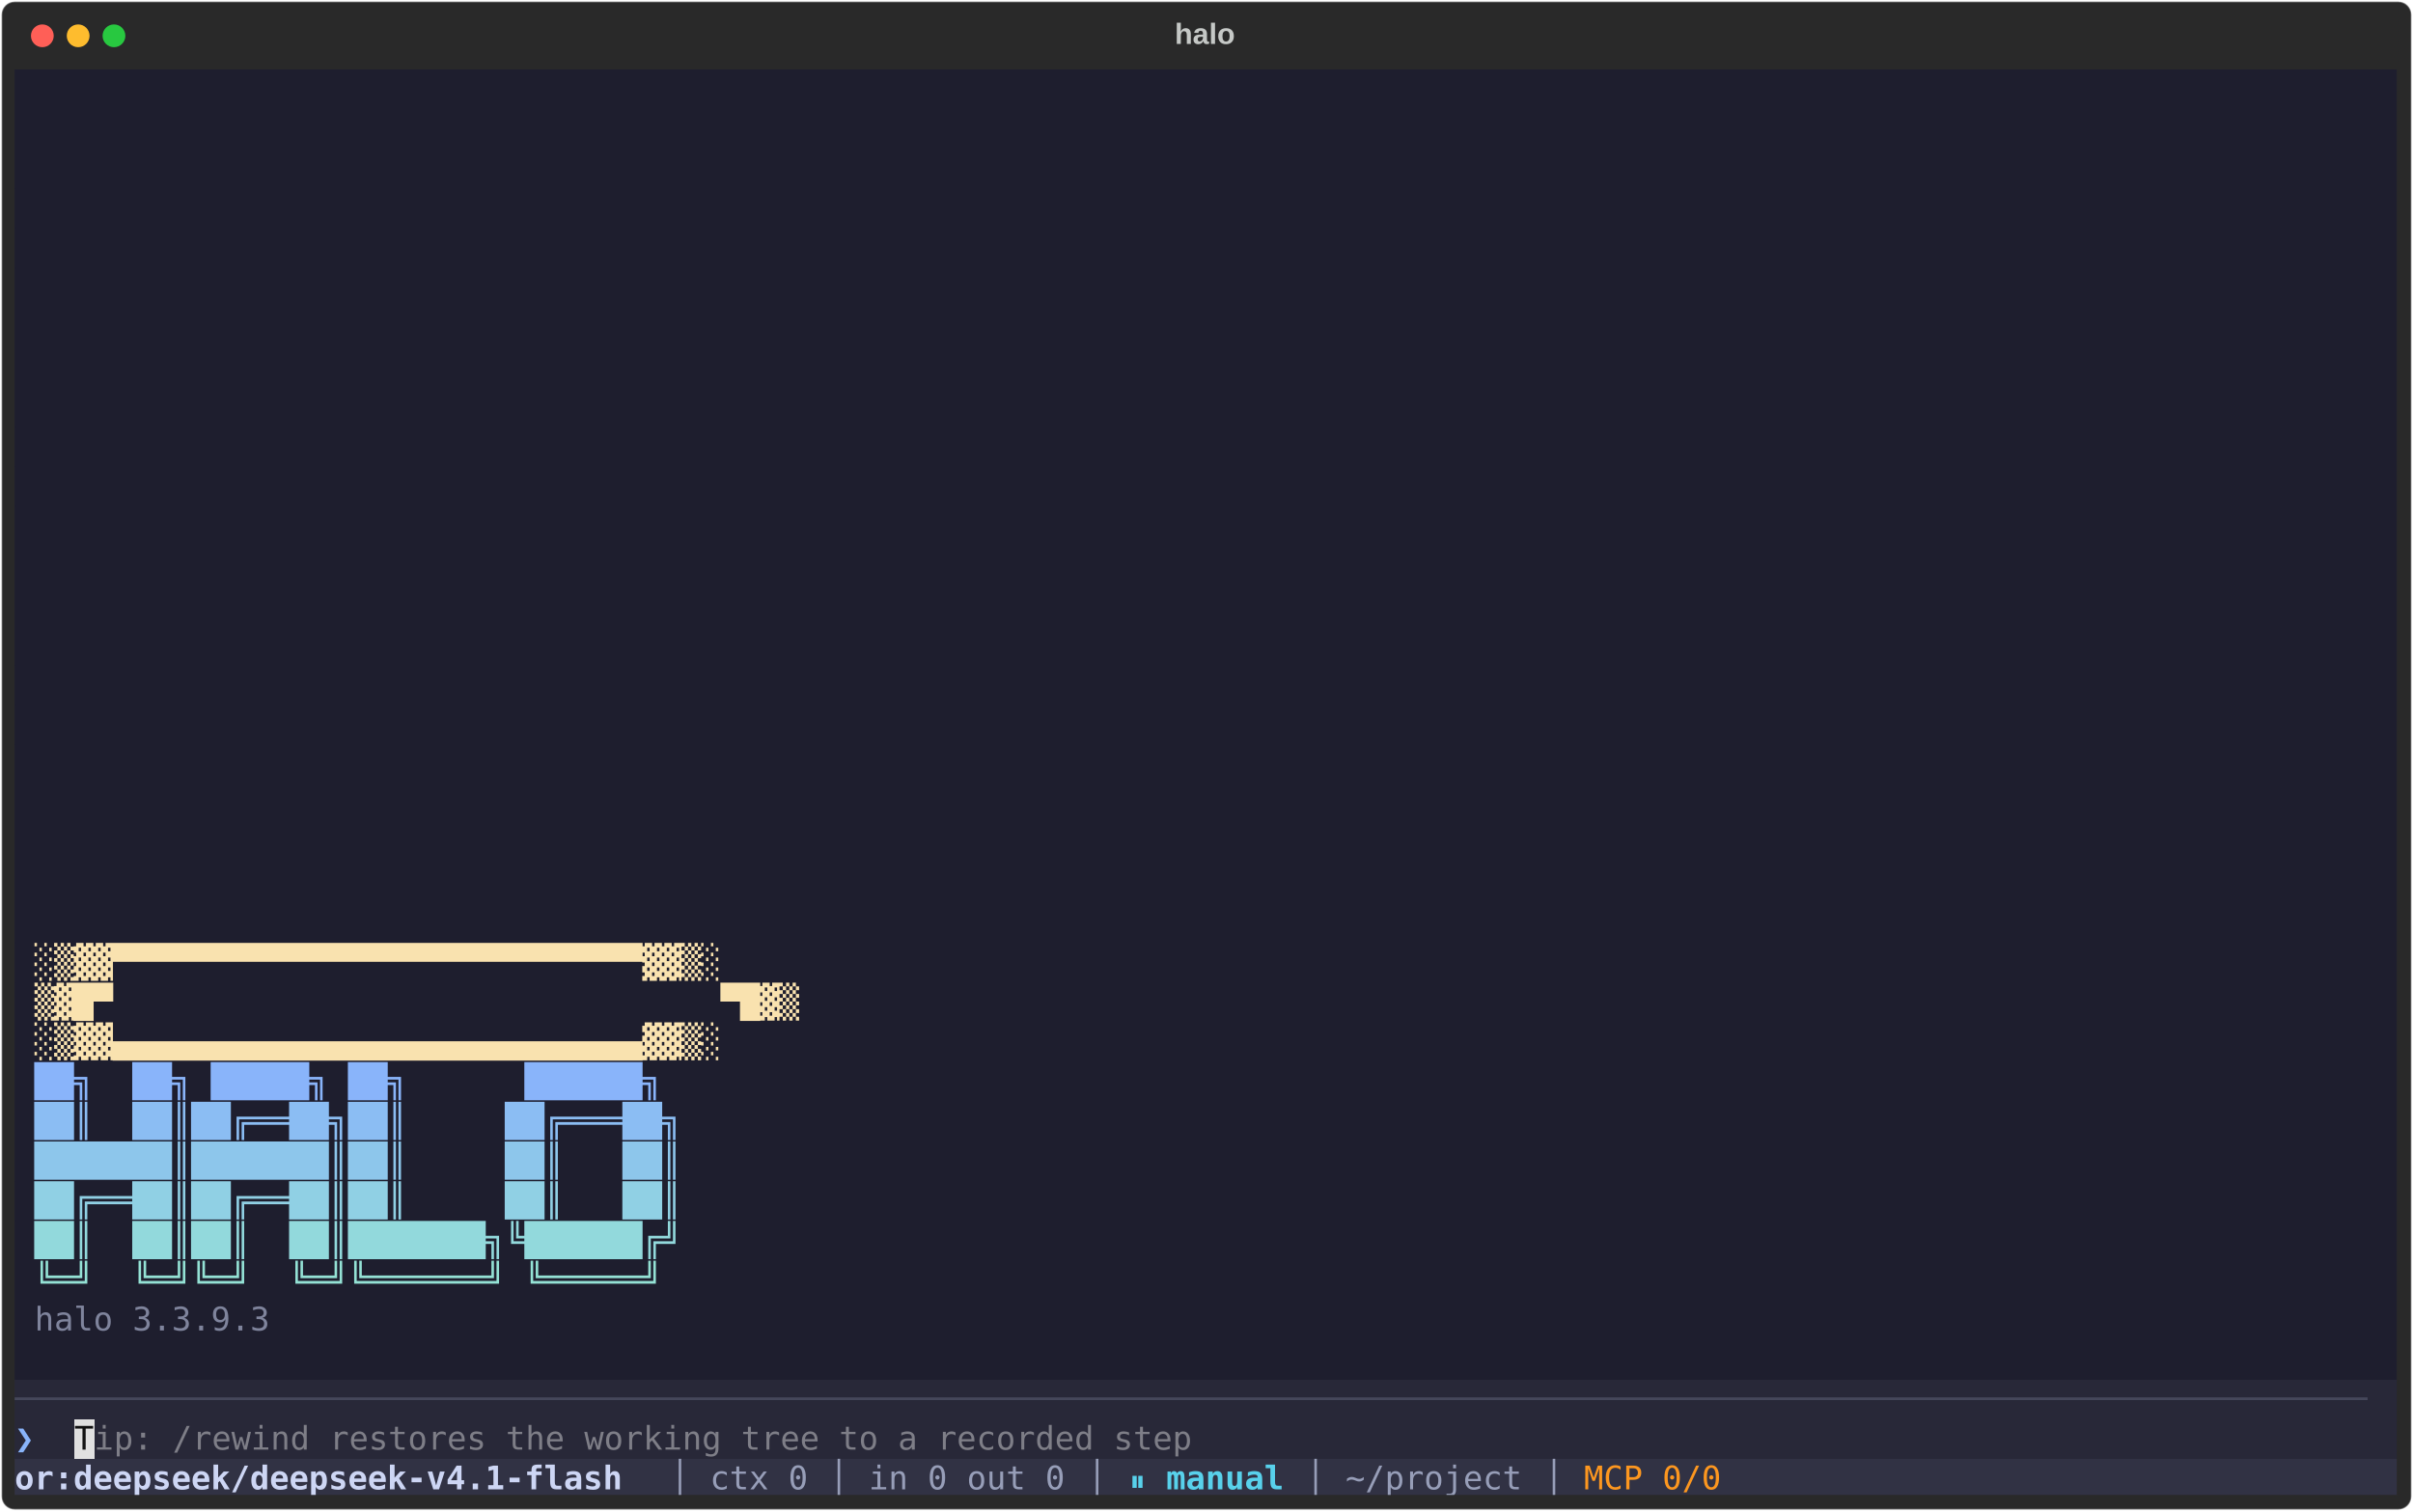
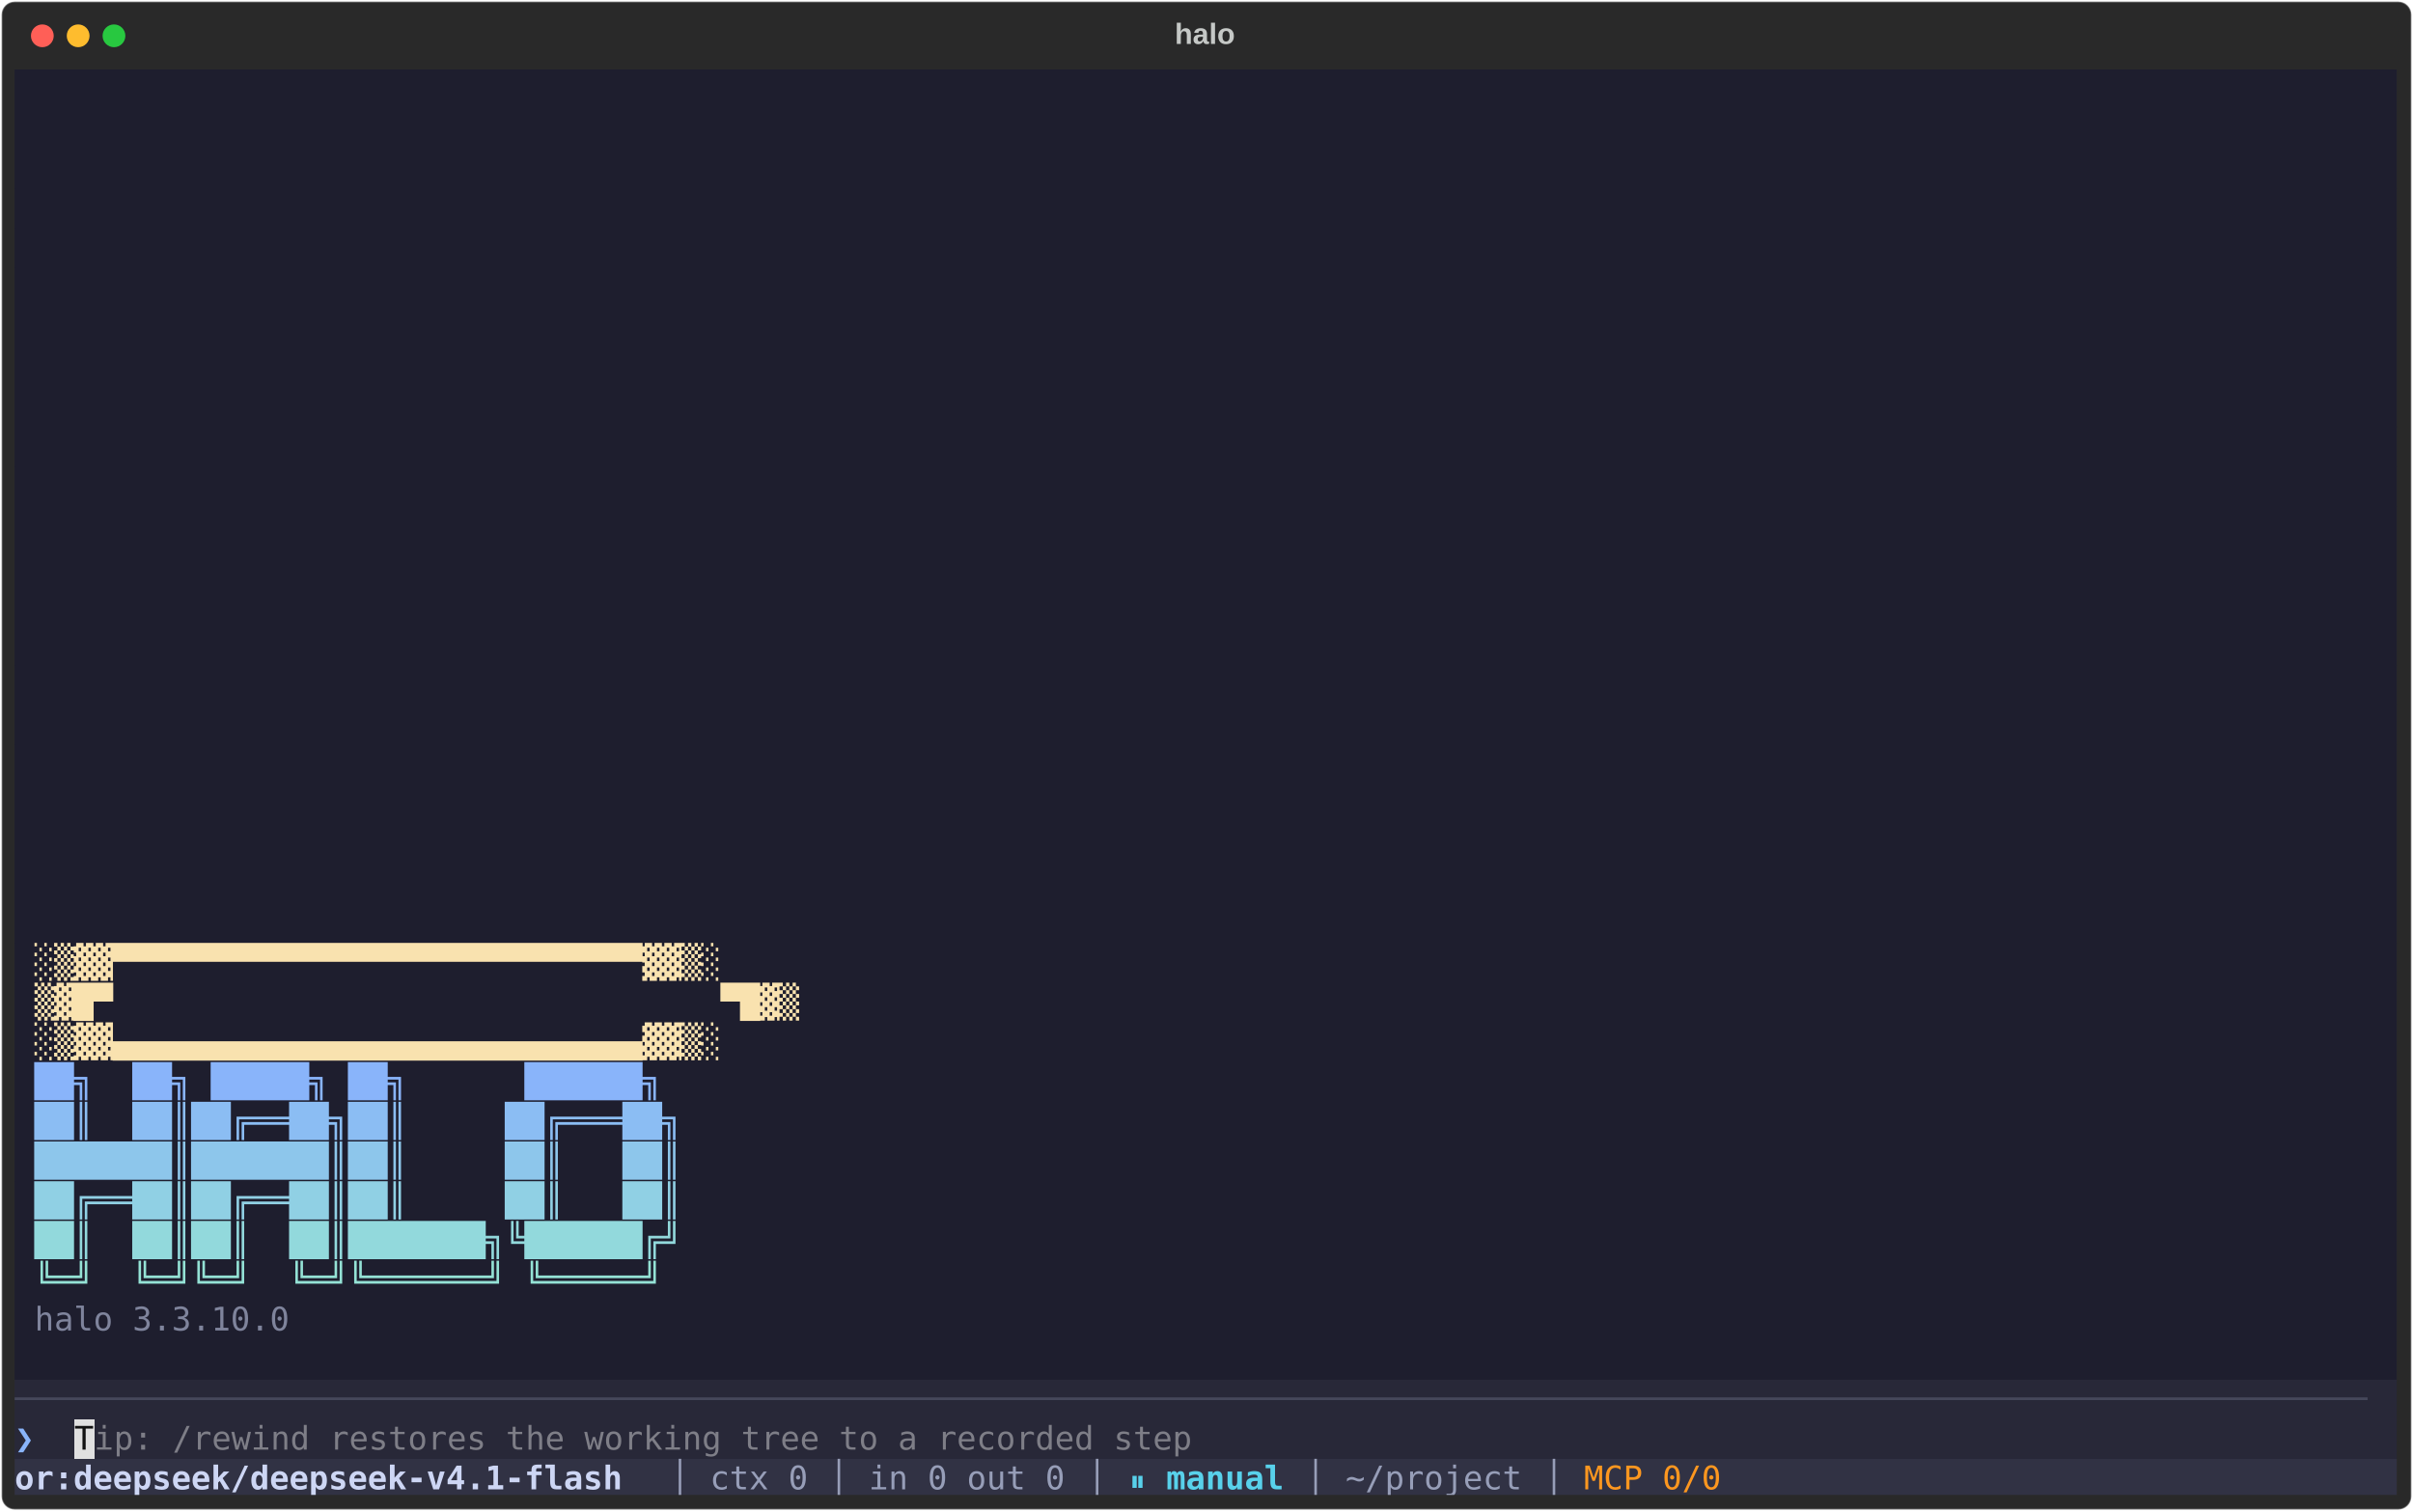
<svg xmlns="http://www.w3.org/2000/svg" class="rich-terminal" width="1482" height="928.4" viewBox="0 0 1482 928.4">
  <style>

    @font-face {
        font-family: "Fira Code";
        src: local("FiraCode-Regular"),
                url("https://cdnjs.cloudflare.com/ajax/libs/firacode/6.2.0/woff2/FiraCode-Regular.woff2") format("woff2"),
                url("https://cdnjs.cloudflare.com/ajax/libs/firacode/6.2.0/woff/FiraCode-Regular.woff") format("woff");
        font-style: normal;
        font-weight: 400;
    }
    @font-face {
        font-family: "Fira Code";
        src: local("FiraCode-Bold"),
                url("https://cdnjs.cloudflare.com/ajax/libs/firacode/6.2.0/woff2/FiraCode-Bold.woff2") format("woff2"),
                url("https://cdnjs.cloudflare.com/ajax/libs/firacode/6.2.0/woff/FiraCode-Bold.woff") format("woff");
        font-style: bold;
        font-weight: 700;
    }

    .terminal-0-matrix {
        font-family: Fira Code, monospace;
        font-size: 20px;
        line-height: 24.4px;
        font-variant-east-asian: full-width;
    }

    .terminal-0-title {
        font-size: 18px;
        font-weight: bold;
        font-family: arial;
    }

    .terminal-0-r1 { fill: #c5c8c6 }
.terminal-0-r2 { fill: #f9e2af;font-weight: bold }
.terminal-0-r3 { fill: #89b4fa;font-weight: bold }
.terminal-0-r4 { fill: #8bbdf3;font-weight: bold }
.terminal-0-r5 { fill: #8dc6eb;font-weight: bold }
.terminal-0-r6 { fill: #90d0e4;font-weight: bold }
.terminal-0-r7 { fill: #92d9dc;font-weight: bold }
.terminal-0-r8 { fill: #94e2d5;font-weight: bold }
.terminal-0-r9 { fill: #7f849c }
.terminal-0-r10 { fill: #45475a }
.terminal-0-r11 { fill: #121212 }
.terminal-0-r12 { fill: #7e7e87 }
.terminal-0-r13 { fill: #cdd6f4;font-weight: bold }
.terminal-0-r14 { fill: #979eb8 }
.terminal-0-r15 { fill: #58d1eb;font-weight: bold }
.terminal-0-r16 { fill: #fd971f }
    </style>
  <defs>
    <clipPath id="terminal-0-clip-terminal">
      <rect x="0" y="0" width="1463.0" height="877.4" />
    </clipPath>
    <clipPath id="terminal-0-line-0">
      <rect x="0" y="1.5" width="1464" height="24.65" />
    </clipPath>
    <clipPath id="terminal-0-line-1">
      <rect x="0" y="25.9" width="1464" height="24.65" />
    </clipPath>
    <clipPath id="terminal-0-line-2">
      <rect x="0" y="50.3" width="1464" height="24.65" />
    </clipPath>
    <clipPath id="terminal-0-line-3">
      <rect x="0" y="74.7" width="1464" height="24.65" />
    </clipPath>
    <clipPath id="terminal-0-line-4">
      <rect x="0" y="99.1" width="1464" height="24.65" />
    </clipPath>
    <clipPath id="terminal-0-line-5">
      <rect x="0" y="123.5" width="1464" height="24.65" />
    </clipPath>
    <clipPath id="terminal-0-line-6">
      <rect x="0" y="147.9" width="1464" height="24.65" />
    </clipPath>
    <clipPath id="terminal-0-line-7">
      <rect x="0" y="172.3" width="1464" height="24.65" />
    </clipPath>
    <clipPath id="terminal-0-line-8">
      <rect x="0" y="196.7" width="1464" height="24.65" />
    </clipPath>
    <clipPath id="terminal-0-line-9">
      <rect x="0" y="221.1" width="1464" height="24.65" />
    </clipPath>
    <clipPath id="terminal-0-line-10">
      <rect x="0" y="245.5" width="1464" height="24.65" />
    </clipPath>
    <clipPath id="terminal-0-line-11">
      <rect x="0" y="269.9" width="1464" height="24.65" />
    </clipPath>
    <clipPath id="terminal-0-line-12">
      <rect x="0" y="294.3" width="1464" height="24.65" />
    </clipPath>
    <clipPath id="terminal-0-line-13">
      <rect x="0" y="318.7" width="1464" height="24.65" />
    </clipPath>
    <clipPath id="terminal-0-line-14">
      <rect x="0" y="343.1" width="1464" height="24.65" />
    </clipPath>
    <clipPath id="terminal-0-line-15">
      <rect x="0" y="367.5" width="1464" height="24.65" />
    </clipPath>
    <clipPath id="terminal-0-line-16">
      <rect x="0" y="391.9" width="1464" height="24.65" />
    </clipPath>
    <clipPath id="terminal-0-line-17">
      <rect x="0" y="416.3" width="1464" height="24.65" />
    </clipPath>
    <clipPath id="terminal-0-line-18">
      <rect x="0" y="440.7" width="1464" height="24.65" />
    </clipPath>
    <clipPath id="terminal-0-line-19">
      <rect x="0" y="465.1" width="1464" height="24.65" />
    </clipPath>
    <clipPath id="terminal-0-line-20">
      <rect x="0" y="489.5" width="1464" height="24.65" />
    </clipPath>
    <clipPath id="terminal-0-line-21">
      <rect x="0" y="513.9" width="1464" height="24.65" />
    </clipPath>
    <clipPath id="terminal-0-line-22">
      <rect x="0" y="538.3" width="1464" height="24.65" />
    </clipPath>
    <clipPath id="terminal-0-line-23">
      <rect x="0" y="562.7" width="1464" height="24.65" />
    </clipPath>
    <clipPath id="terminal-0-line-24">
      <rect x="0" y="587.1" width="1464" height="24.65" />
    </clipPath>
    <clipPath id="terminal-0-line-25">
      <rect x="0" y="611.5" width="1464" height="24.65" />
    </clipPath>
    <clipPath id="terminal-0-line-26">
      <rect x="0" y="635.9" width="1464" height="24.65" />
    </clipPath>
    <clipPath id="terminal-0-line-27">
      <rect x="0" y="660.3" width="1464" height="24.65" />
    </clipPath>
    <clipPath id="terminal-0-line-28">
      <rect x="0" y="684.7" width="1464" height="24.65" />
    </clipPath>
    <clipPath id="terminal-0-line-29">
      <rect x="0" y="709.1" width="1464" height="24.65" />
    </clipPath>
    <clipPath id="terminal-0-line-30">
      <rect x="0" y="733.5" width="1464" height="24.65" />
    </clipPath>
    <clipPath id="terminal-0-line-31">
      <rect x="0" y="757.9" width="1464" height="24.65" />
    </clipPath>
    <clipPath id="terminal-0-line-32">
      <rect x="0" y="782.3" width="1464" height="24.65" />
    </clipPath>
    <clipPath id="terminal-0-line-33">
      <rect x="0" y="806.7" width="1464" height="24.65" />
    </clipPath>
    <clipPath id="terminal-0-line-34">
      <rect x="0" y="831.1" width="1464" height="24.65" />
    </clipPath>
  </defs>
  <rect fill="#292929" stroke="rgba(255,255,255,0.35)" stroke-width="1" x="1" y="1" width="1480" height="926.4" rx="8" />
  <text class="terminal-0-title" fill="#c5c8c6" text-anchor="middle" x="740" y="27">halo</text>
  <g transform="translate(26,22)">
    <circle cx="0" cy="0" r="7" fill="#ff5f57" />
    <circle cx="22" cy="0" r="7" fill="#febc2e" />
    <circle cx="44" cy="0" r="7" fill="#28c840" />
  </g>
  <g transform="translate(9, 41)" clip-path="url(#terminal-0-clip-terminal)">
    <rect fill="#1e1e2e" x="0" y="1.5" width="12.2" height="24.65" shape-rendering="crispEdges" />
    <rect fill="#1e1e2e" x="12.2" y="1.5" width="1439.6" height="24.65" shape-rendering="crispEdges" />
    <rect fill="#1e1e2e" x="1451.8" y="1.5" width="12.2" height="24.65" shape-rendering="crispEdges" />
    <rect fill="#1e1e2e" x="0" y="25.9" width="12.2" height="24.65" shape-rendering="crispEdges" />
    <rect fill="#1e1e2e" x="12.2" y="25.9" width="1439.6" height="24.65" shape-rendering="crispEdges" />
    <rect fill="#1e1e2e" x="1451.8" y="25.9" width="12.2" height="24.65" shape-rendering="crispEdges" />
    <rect fill="#1e1e2e" x="0" y="50.3" width="12.2" height="24.65" shape-rendering="crispEdges" />
    <rect fill="#1e1e2e" x="12.2" y="50.3" width="1439.6" height="24.65" shape-rendering="crispEdges" />
    <rect fill="#1e1e2e" x="1451.8" y="50.3" width="12.2" height="24.65" shape-rendering="crispEdges" />
    <rect fill="#1e1e2e" x="0" y="74.7" width="12.2" height="24.65" shape-rendering="crispEdges" />
    <rect fill="#1e1e2e" x="12.2" y="74.7" width="1439.6" height="24.65" shape-rendering="crispEdges" />
    <rect fill="#1e1e2e" x="1451.8" y="74.7" width="12.2" height="24.65" shape-rendering="crispEdges" />
    <rect fill="#1e1e2e" x="0" y="99.1" width="12.2" height="24.65" shape-rendering="crispEdges" />
    <rect fill="#1e1e2e" x="12.2" y="99.1" width="1439.6" height="24.65" shape-rendering="crispEdges" />
    <rect fill="#1e1e2e" x="1451.8" y="99.1" width="12.2" height="24.65" shape-rendering="crispEdges" />
    <rect fill="#1e1e2e" x="0" y="123.5" width="12.2" height="24.65" shape-rendering="crispEdges" />
    <rect fill="#1e1e2e" x="12.2" y="123.5" width="1439.6" height="24.65" shape-rendering="crispEdges" />
    <rect fill="#1e1e2e" x="1451.8" y="123.5" width="12.2" height="24.65" shape-rendering="crispEdges" />
    <rect fill="#1e1e2e" x="0" y="147.9" width="12.2" height="24.65" shape-rendering="crispEdges" />
    <rect fill="#1e1e2e" x="12.2" y="147.9" width="1439.6" height="24.65" shape-rendering="crispEdges" />
    <rect fill="#1e1e2e" x="1451.8" y="147.9" width="12.2" height="24.65" shape-rendering="crispEdges" />
    <rect fill="#1e1e2e" x="0" y="172.3" width="12.2" height="24.65" shape-rendering="crispEdges" />
    <rect fill="#1e1e2e" x="12.2" y="172.3" width="1439.6" height="24.65" shape-rendering="crispEdges" />
    <rect fill="#1e1e2e" x="1451.8" y="172.3" width="12.2" height="24.65" shape-rendering="crispEdges" />
    <rect fill="#1e1e2e" x="0" y="196.7" width="12.2" height="24.65" shape-rendering="crispEdges" />
    <rect fill="#1e1e2e" x="12.2" y="196.7" width="1439.6" height="24.65" shape-rendering="crispEdges" />
    <rect fill="#1e1e2e" x="1451.8" y="196.7" width="12.2" height="24.65" shape-rendering="crispEdges" />
    <rect fill="#1e1e2e" x="0" y="221.1" width="12.2" height="24.65" shape-rendering="crispEdges" />
    <rect fill="#1e1e2e" x="12.2" y="221.1" width="1439.6" height="24.65" shape-rendering="crispEdges" />
    <rect fill="#1e1e2e" x="1451.8" y="221.1" width="12.2" height="24.65" shape-rendering="crispEdges" />
    <rect fill="#1e1e2e" x="0" y="245.5" width="12.2" height="24.65" shape-rendering="crispEdges" />
    <rect fill="#1e1e2e" x="12.2" y="245.5" width="1439.6" height="24.65" shape-rendering="crispEdges" />
    <rect fill="#1e1e2e" x="1451.8" y="245.5" width="12.2" height="24.65" shape-rendering="crispEdges" />
    <rect fill="#1e1e2e" x="0" y="269.9" width="12.2" height="24.65" shape-rendering="crispEdges" />
    <rect fill="#1e1e2e" x="12.2" y="269.9" width="1439.6" height="24.65" shape-rendering="crispEdges" />
    <rect fill="#1e1e2e" x="1451.8" y="269.9" width="12.2" height="24.65" shape-rendering="crispEdges" />
    <rect fill="#1e1e2e" x="0" y="294.3" width="12.2" height="24.65" shape-rendering="crispEdges" />
    <rect fill="#1e1e2e" x="12.2" y="294.3" width="1439.6" height="24.65" shape-rendering="crispEdges" />
    <rect fill="#1e1e2e" x="1451.8" y="294.3" width="12.2" height="24.65" shape-rendering="crispEdges" />
    <rect fill="#1e1e2e" x="0" y="318.7" width="12.2" height="24.65" shape-rendering="crispEdges" />
    <rect fill="#1e1e2e" x="12.2" y="318.7" width="1439.6" height="24.65" shape-rendering="crispEdges" />
    <rect fill="#1e1e2e" x="1451.8" y="318.7" width="12.2" height="24.65" shape-rendering="crispEdges" />
    <rect fill="#1e1e2e" x="0" y="343.1" width="12.2" height="24.65" shape-rendering="crispEdges" />
    <rect fill="#1e1e2e" x="12.2" y="343.1" width="1439.6" height="24.65" shape-rendering="crispEdges" />
    <rect fill="#1e1e2e" x="1451.8" y="343.1" width="12.2" height="24.65" shape-rendering="crispEdges" />
    <rect fill="#1e1e2e" x="0" y="367.5" width="12.2" height="24.65" shape-rendering="crispEdges" />
    <rect fill="#1e1e2e" x="12.2" y="367.5" width="1439.6" height="24.65" shape-rendering="crispEdges" />
    <rect fill="#1e1e2e" x="1451.8" y="367.5" width="12.2" height="24.65" shape-rendering="crispEdges" />
    <rect fill="#1e1e2e" x="0" y="391.9" width="12.2" height="24.65" shape-rendering="crispEdges" />
    <rect fill="#1e1e2e" x="12.2" y="391.9" width="1439.6" height="24.65" shape-rendering="crispEdges" />
    <rect fill="#1e1e2e" x="1451.8" y="391.9" width="12.2" height="24.65" shape-rendering="crispEdges" />
    <rect fill="#1e1e2e" x="0" y="416.3" width="12.2" height="24.65" shape-rendering="crispEdges" />
    <rect fill="#1e1e2e" x="12.2" y="416.3" width="1439.6" height="24.65" shape-rendering="crispEdges" />
    <rect fill="#1e1e2e" x="1451.8" y="416.3" width="12.2" height="24.65" shape-rendering="crispEdges" />
    <rect fill="#1e1e2e" x="0" y="440.7" width="12.2" height="24.65" shape-rendering="crispEdges" />
    <rect fill="#1e1e2e" x="12.2" y="440.7" width="1439.6" height="24.65" shape-rendering="crispEdges" />
    <rect fill="#1e1e2e" x="1451.8" y="440.7" width="12.2" height="24.65" shape-rendering="crispEdges" />
    <rect fill="#1e1e2e" x="0" y="465.1" width="12.2" height="24.65" shape-rendering="crispEdges" />
    <rect fill="#1e1e2e" x="12.2" y="465.1" width="1439.6" height="24.65" shape-rendering="crispEdges" />
    <rect fill="#1e1e2e" x="1451.8" y="465.1" width="12.2" height="24.65" shape-rendering="crispEdges" />
    <rect fill="#1e1e2e" x="0" y="489.5" width="12.2" height="24.65" shape-rendering="crispEdges" />
    <rect fill="#1e1e2e" x="12.2" y="489.5" width="1439.6" height="24.65" shape-rendering="crispEdges" />
    <rect fill="#1e1e2e" x="1451.8" y="489.5" width="12.2" height="24.65" shape-rendering="crispEdges" />
    <rect fill="#1e1e2e" x="0" y="513.9" width="12.2" height="24.65" shape-rendering="crispEdges" />
    <rect fill="#1e1e2e" x="12.2" y="513.9" width="1439.6" height="24.65" shape-rendering="crispEdges" />
    <rect fill="#1e1e2e" x="1451.8" y="513.9" width="12.2" height="24.65" shape-rendering="crispEdges" />
    <rect fill="#1e1e2e" x="0" y="538.3" width="12.2" height="24.65" shape-rendering="crispEdges" />
    <rect fill="#1e1e2e" x="12.2" y="538.3" width="475.8" height="24.65" shape-rendering="crispEdges" />
    <rect fill="#1e1e2e" x="488" y="538.3" width="963.8" height="24.65" shape-rendering="crispEdges" />
    <rect fill="#1e1e2e" x="1451.8" y="538.3" width="12.2" height="24.65" shape-rendering="crispEdges" />
    <rect fill="#1e1e2e" x="0" y="562.7" width="12.2" height="24.65" shape-rendering="crispEdges" />
    <rect fill="#1e1e2e" x="12.2" y="562.7" width="500.2" height="24.65" shape-rendering="crispEdges" />
    <rect fill="#1e1e2e" x="512.4" y="562.7" width="939.4" height="24.65" shape-rendering="crispEdges" />
    <rect fill="#1e1e2e" x="1451.8" y="562.7" width="12.2" height="24.65" shape-rendering="crispEdges" />
    <rect fill="#1e1e2e" x="0" y="587.1" width="12.2" height="24.65" shape-rendering="crispEdges" />
    <rect fill="#1e1e2e" x="12.2" y="587.1" width="475.8" height="24.65" shape-rendering="crispEdges" />
    <rect fill="#1e1e2e" x="488" y="587.1" width="963.8" height="24.65" shape-rendering="crispEdges" />
    <rect fill="#1e1e2e" x="1451.8" y="587.1" width="12.2" height="24.65" shape-rendering="crispEdges" />
    <rect fill="#1e1e2e" x="0" y="611.5" width="12.2" height="24.65" shape-rendering="crispEdges" />
    <rect fill="#1e1e2e" x="12.2" y="611.5" width="439.2" height="24.65" shape-rendering="crispEdges" />
    <rect fill="#1e1e2e" x="451.4" y="611.5" width="1000.4" height="24.65" shape-rendering="crispEdges" />
    <rect fill="#1e1e2e" x="1451.8" y="611.5" width="12.2" height="24.65" shape-rendering="crispEdges" />
    <rect fill="#1e1e2e" x="0" y="635.9" width="12.2" height="24.65" shape-rendering="crispEdges" />
    <rect fill="#1e1e2e" x="12.2" y="635.9" width="451.4" height="24.65" shape-rendering="crispEdges" />
    <rect fill="#1e1e2e" x="463.6" y="635.9" width="988.2" height="24.65" shape-rendering="crispEdges" />
    <rect fill="#1e1e2e" x="1451.8" y="635.9" width="12.2" height="24.65" shape-rendering="crispEdges" />
    <rect fill="#1e1e2e" x="0" y="660.3" width="12.2" height="24.65" shape-rendering="crispEdges" />
    <rect fill="#1e1e2e" x="12.2" y="660.3" width="451.4" height="24.65" shape-rendering="crispEdges" />
    <rect fill="#1e1e2e" x="463.6" y="660.3" width="988.2" height="24.65" shape-rendering="crispEdges" />
    <rect fill="#1e1e2e" x="1451.8" y="660.3" width="12.2" height="24.65" shape-rendering="crispEdges" />
    <rect fill="#1e1e2e" x="0" y="684.7" width="12.2" height="24.65" shape-rendering="crispEdges" />
    <rect fill="#1e1e2e" x="12.2" y="684.7" width="451.4" height="24.65" shape-rendering="crispEdges" />
    <rect fill="#1e1e2e" x="463.6" y="684.7" width="988.2" height="24.65" shape-rendering="crispEdges" />
    <rect fill="#1e1e2e" x="1451.8" y="684.7" width="12.2" height="24.65" shape-rendering="crispEdges" />
    <rect fill="#1e1e2e" x="0" y="709.1" width="12.2" height="24.65" shape-rendering="crispEdges" />
    <rect fill="#1e1e2e" x="12.2" y="709.1" width="451.4" height="24.65" shape-rendering="crispEdges" />
    <rect fill="#1e1e2e" x="463.6" y="709.1" width="988.2" height="24.65" shape-rendering="crispEdges" />
    <rect fill="#1e1e2e" x="1451.8" y="709.1" width="12.2" height="24.65" shape-rendering="crispEdges" />
    <rect fill="#1e1e2e" x="0" y="733.5" width="12.2" height="24.65" shape-rendering="crispEdges" />
    <rect fill="#1e1e2e" x="12.2" y="733.5" width="439.2" height="24.65" shape-rendering="crispEdges" />
    <rect fill="#1e1e2e" x="451.4" y="733.5" width="1000.4" height="24.65" shape-rendering="crispEdges" />
    <rect fill="#1e1e2e" x="1451.8" y="733.5" width="12.2" height="24.65" shape-rendering="crispEdges" />
    <rect fill="#1e1e2e" x="0" y="757.9" width="12.2" height="24.65" shape-rendering="crispEdges" />
-     <rect fill="#1e1e2e" x="12.2" y="757.9" width="146.4" height="24.65" shape-rendering="crispEdges" />
-     <rect fill="#1e1e2e" x="158.6" y="757.9" width="1293.2" height="24.65" shape-rendering="crispEdges" />
+     <rect fill="#1e1e2e" x="12.2" y="757.9" width="158.6" height="24.65" shape-rendering="crispEdges" />
+     <rect fill="#1e1e2e" x="170.8" y="757.9" width="1281" height="24.65" shape-rendering="crispEdges" />
    <rect fill="#1e1e2e" x="1451.8" y="757.9" width="12.2" height="24.65" shape-rendering="crispEdges" />
    <rect fill="#1e1e2e" x="0" y="782.3" width="12.2" height="24.65" shape-rendering="crispEdges" />
    <rect fill="#1e1e2e" x="12.2" y="782.3" width="1439.6" height="24.65" shape-rendering="crispEdges" />
    <rect fill="#1e1e2e" x="1451.8" y="782.3" width="12.2" height="24.65" shape-rendering="crispEdges" />
    <rect fill="#282838" x="0" y="806.7" width="1464" height="24.65" shape-rendering="crispEdges" />
    <rect fill="#282838" x="0" y="831.1" width="12.2" height="24.65" shape-rendering="crispEdges" />
    <rect fill="#282838" x="12.2" y="831.1" width="12.2" height="24.65" shape-rendering="crispEdges" />
    <rect fill="#282838" x="24.4" y="831.1" width="12.2" height="24.65" shape-rendering="crispEdges" />
    <rect fill="#e0e0e0" x="36.6" y="831.1" width="12.2" height="24.65" shape-rendering="crispEdges" />
    <rect fill="#282838" x="48.8" y="831.1" width="683.2" height="24.65" shape-rendering="crispEdges" />
    <rect fill="#282838" x="732" y="831.1" width="719.8" height="24.65" shape-rendering="crispEdges" />
    <rect fill="#282838" x="1451.8" y="831.1" width="12.2" height="24.65" shape-rendering="crispEdges" />
    <rect fill="#313244" x="0" y="855.5" width="402.6" height="24.65" shape-rendering="crispEdges" />
    <rect fill="#313244" x="402.6" y="855.5" width="24.4" height="24.65" shape-rendering="crispEdges" />
    <rect fill="#313244" x="427" y="855.5" width="73.2" height="24.65" shape-rendering="crispEdges" />
    <rect fill="#313244" x="500.2" y="855.5" width="24.4" height="24.65" shape-rendering="crispEdges" />
    <rect fill="#313244" x="524.6" y="855.5" width="134.2" height="24.65" shape-rendering="crispEdges" />
    <rect fill="#313244" x="658.8" y="855.5" width="24.4" height="24.65" shape-rendering="crispEdges" />
    <rect fill="#313244" x="683.2" y="855.5" width="109.8" height="24.65" shape-rendering="crispEdges" />
    <rect fill="#313244" x="793" y="855.5" width="24.4" height="24.65" shape-rendering="crispEdges" />
    <rect fill="#313244" x="817.4" y="855.5" width="122" height="24.65" shape-rendering="crispEdges" />
    <rect fill="#313244" x="939.4" y="855.5" width="24.4" height="24.65" shape-rendering="crispEdges" />
    <rect fill="#313244" x="963.8" y="855.5" width="97.6" height="24.65" shape-rendering="crispEdges" />
    <rect fill="#313244" x="1061.4" y="855.5" width="402.6" height="24.65" shape-rendering="crispEdges" />
    <g class="terminal-0-matrix">
      <text class="terminal-0-r1" x="1464" y="20" textLength="12.2" clip-path="url(#terminal-0-line-0)">
</text>
      <text class="terminal-0-r1" x="1464" y="44.4" textLength="12.2" clip-path="url(#terminal-0-line-1)">
</text>
      <text class="terminal-0-r1" x="1464" y="68.8" textLength="12.2" clip-path="url(#terminal-0-line-2)">
</text>
      <text class="terminal-0-r1" x="1464" y="93.2" textLength="12.2" clip-path="url(#terminal-0-line-3)">
</text>
      <text class="terminal-0-r1" x="1464" y="117.6" textLength="12.2" clip-path="url(#terminal-0-line-4)">
</text>
      <text class="terminal-0-r1" x="1464" y="142" textLength="12.2" clip-path="url(#terminal-0-line-5)">
</text>
      <text class="terminal-0-r1" x="1464" y="166.4" textLength="12.2" clip-path="url(#terminal-0-line-6)">
</text>
      <text class="terminal-0-r1" x="1464" y="190.8" textLength="12.2" clip-path="url(#terminal-0-line-7)">
</text>
      <text class="terminal-0-r1" x="1464" y="215.2" textLength="12.2" clip-path="url(#terminal-0-line-8)">
</text>
      <text class="terminal-0-r1" x="1464" y="239.6" textLength="12.2" clip-path="url(#terminal-0-line-9)">
</text>
      <text class="terminal-0-r1" x="1464" y="264" textLength="12.2" clip-path="url(#terminal-0-line-10)">
</text>
      <text class="terminal-0-r1" x="1464" y="288.4" textLength="12.2" clip-path="url(#terminal-0-line-11)">
</text>
      <text class="terminal-0-r1" x="1464" y="312.8" textLength="12.2" clip-path="url(#terminal-0-line-12)">
</text>
      <text class="terminal-0-r1" x="1464" y="337.2" textLength="12.2" clip-path="url(#terminal-0-line-13)">
</text>
      <text class="terminal-0-r1" x="1464" y="361.6" textLength="12.2" clip-path="url(#terminal-0-line-14)">
</text>
      <text class="terminal-0-r1" x="1464" y="386" textLength="12.2" clip-path="url(#terminal-0-line-15)">
</text>
      <text class="terminal-0-r1" x="1464" y="410.4" textLength="12.2" clip-path="url(#terminal-0-line-16)">
</text>
      <text class="terminal-0-r1" x="1464" y="434.8" textLength="12.2" clip-path="url(#terminal-0-line-17)">
</text>
      <text class="terminal-0-r1" x="1464" y="459.2" textLength="12.2" clip-path="url(#terminal-0-line-18)">
</text>
      <text class="terminal-0-r1" x="1464" y="483.6" textLength="12.2" clip-path="url(#terminal-0-line-19)">
</text>
      <text class="terminal-0-r1" x="1464" y="508" textLength="12.2" clip-path="url(#terminal-0-line-20)">
</text>
      <text class="terminal-0-r1" x="1464" y="532.4" textLength="12.2" clip-path="url(#terminal-0-line-21)">
</text>
      <text class="terminal-0-r2" x="12.2" y="556.8" textLength="475.8" clip-path="url(#terminal-0-line-22)">    ░▒▓▓▀▀▀▀▀▀▀▀▀▀▀▀▀▀▀▀▀▀▀▀▀▀▀▀▀▀▀▓▓▒░</text>
      <text class="terminal-0-r1" x="1464" y="556.8" textLength="12.2" clip-path="url(#terminal-0-line-22)">
</text>
      <text class="terminal-0-r2" x="12.2" y="581.2" textLength="500.2" clip-path="url(#terminal-0-line-23)">  ▒▓█▀                               ▀█▓▒</text>
      <text class="terminal-0-r1" x="1464" y="581.2" textLength="12.2" clip-path="url(#terminal-0-line-23)">
</text>
      <text class="terminal-0-r2" x="12.2" y="605.6" textLength="475.8" clip-path="url(#terminal-0-line-24)">    ░▒▓▓▄▄▄▄▄▄▄▄▄▄▄▄▄▄▄▄▄▄▄▄▄▄▄▄▄▄▄▓▓▒░</text>
      <text class="terminal-0-r1" x="1464" y="605.6" textLength="12.2" clip-path="url(#terminal-0-line-24)">
</text>
      <text class="terminal-0-r3" x="12.2" y="630" textLength="439.2" clip-path="url(#terminal-0-line-25)">    ██╗  ██╗ █████╗ ██╗      ██████╗</text>
      <text class="terminal-0-r1" x="1464" y="630" textLength="12.2" clip-path="url(#terminal-0-line-25)">
</text>
      <text class="terminal-0-r4" x="12.2" y="654.4" textLength="451.4" clip-path="url(#terminal-0-line-26)">    ██║  ██║██╔══██╗██║     ██╔═══██╗</text>
      <text class="terminal-0-r1" x="1464" y="654.4" textLength="12.2" clip-path="url(#terminal-0-line-26)">
</text>
      <text class="terminal-0-r5" x="12.2" y="678.8" textLength="451.4" clip-path="url(#terminal-0-line-27)">    ███████║███████║██║     ██║   ██║</text>
      <text class="terminal-0-r1" x="1464" y="678.8" textLength="12.2" clip-path="url(#terminal-0-line-27)">
</text>
      <text class="terminal-0-r6" x="12.2" y="703.2" textLength="451.4" clip-path="url(#terminal-0-line-28)">    ██╔══██║██╔══██║██║     ██║   ██║</text>
      <text class="terminal-0-r1" x="1464" y="703.2" textLength="12.2" clip-path="url(#terminal-0-line-28)">
</text>
      <text class="terminal-0-r7" x="12.2" y="727.6" textLength="451.4" clip-path="url(#terminal-0-line-29)">    ██║  ██║██║  ██║███████╗╚██████╔╝</text>
      <text class="terminal-0-r1" x="1464" y="727.6" textLength="12.2" clip-path="url(#terminal-0-line-29)">
</text>
      <text class="terminal-0-r8" x="12.2" y="752" textLength="439.2" clip-path="url(#terminal-0-line-30)">    ╚═╝  ╚═╝╚═╝  ╚═╝╚══════╝ ╚═════╝</text>
      <text class="terminal-0-r1" x="1464" y="752" textLength="12.2" clip-path="url(#terminal-0-line-30)">
</text>
-       <text class="terminal-0-r9" x="12.2" y="776.4" textLength="146.4" clip-path="url(#terminal-0-line-31)">halo 3.3.9.3</text>
+       <text class="terminal-0-r9" x="12.2" y="776.4" textLength="158.6" clip-path="url(#terminal-0-line-31)">halo 3.3.10.0</text>
      <text class="terminal-0-r1" x="1464" y="776.4" textLength="12.2" clip-path="url(#terminal-0-line-31)">
</text>
      <text class="terminal-0-r1" x="1464" y="800.8" textLength="12.2" clip-path="url(#terminal-0-line-32)">
</text>
      <text class="terminal-0-r10" x="0" y="825.2" textLength="1464" clip-path="url(#terminal-0-line-33)">────────────────────────────────────────────────────────────────────────────────────────────────────────────────────────</text>
      <text class="terminal-0-r1" x="1464" y="825.2" textLength="12.2" clip-path="url(#terminal-0-line-33)">
</text>
      <text class="terminal-0-r3" x="0" y="849.6" textLength="12.2" clip-path="url(#terminal-0-line-34)">❯</text>
      <text class="terminal-0-r11" x="36.6" y="849.6" textLength="12.2" clip-path="url(#terminal-0-line-34)">T</text>
      <text class="terminal-0-r12" x="48.8" y="849.6" textLength="683.2" clip-path="url(#terminal-0-line-34)">ip: /rewind restores the working tree to a recorded step</text>
      <text class="terminal-0-r1" x="1464" y="849.6" textLength="12.2" clip-path="url(#terminal-0-line-34)">
</text>
      <text class="terminal-0-r13" x="0" y="874" textLength="402.6" clip-path="url(#terminal-0-line-35)"> or:deepseek/deepseek-v4.1-flash </text>
      <text class="terminal-0-r14" x="402.6" y="874" textLength="24.4" clip-path="url(#terminal-0-line-35)">│ </text>
      <text class="terminal-0-r14" x="427" y="874" textLength="73.2" clip-path="url(#terminal-0-line-35)">ctx 0 </text>
      <text class="terminal-0-r14" x="500.2" y="874" textLength="24.4" clip-path="url(#terminal-0-line-35)">│ </text>
      <text class="terminal-0-r14" x="524.6" y="874" textLength="134.2" clip-path="url(#terminal-0-line-35)">in 0 out 0 </text>
      <text class="terminal-0-r14" x="658.8" y="874" textLength="24.4" clip-path="url(#terminal-0-line-35)">│ </text>
      <text class="terminal-0-r15" x="683.2" y="874" textLength="109.8" clip-path="url(#terminal-0-line-35)">⏸ manual </text>
      <text class="terminal-0-r14" x="793" y="874" textLength="24.4" clip-path="url(#terminal-0-line-35)">│ </text>
      <text class="terminal-0-r14" x="817.4" y="874" textLength="122" clip-path="url(#terminal-0-line-35)">~/project </text>
      <text class="terminal-0-r14" x="939.4" y="874" textLength="24.4" clip-path="url(#terminal-0-line-35)">│ </text>
      <text class="terminal-0-r16" x="963.8" y="874" textLength="97.6" clip-path="url(#terminal-0-line-35)">MCP 0/0 </text>
    </g>
  </g>
</svg>
